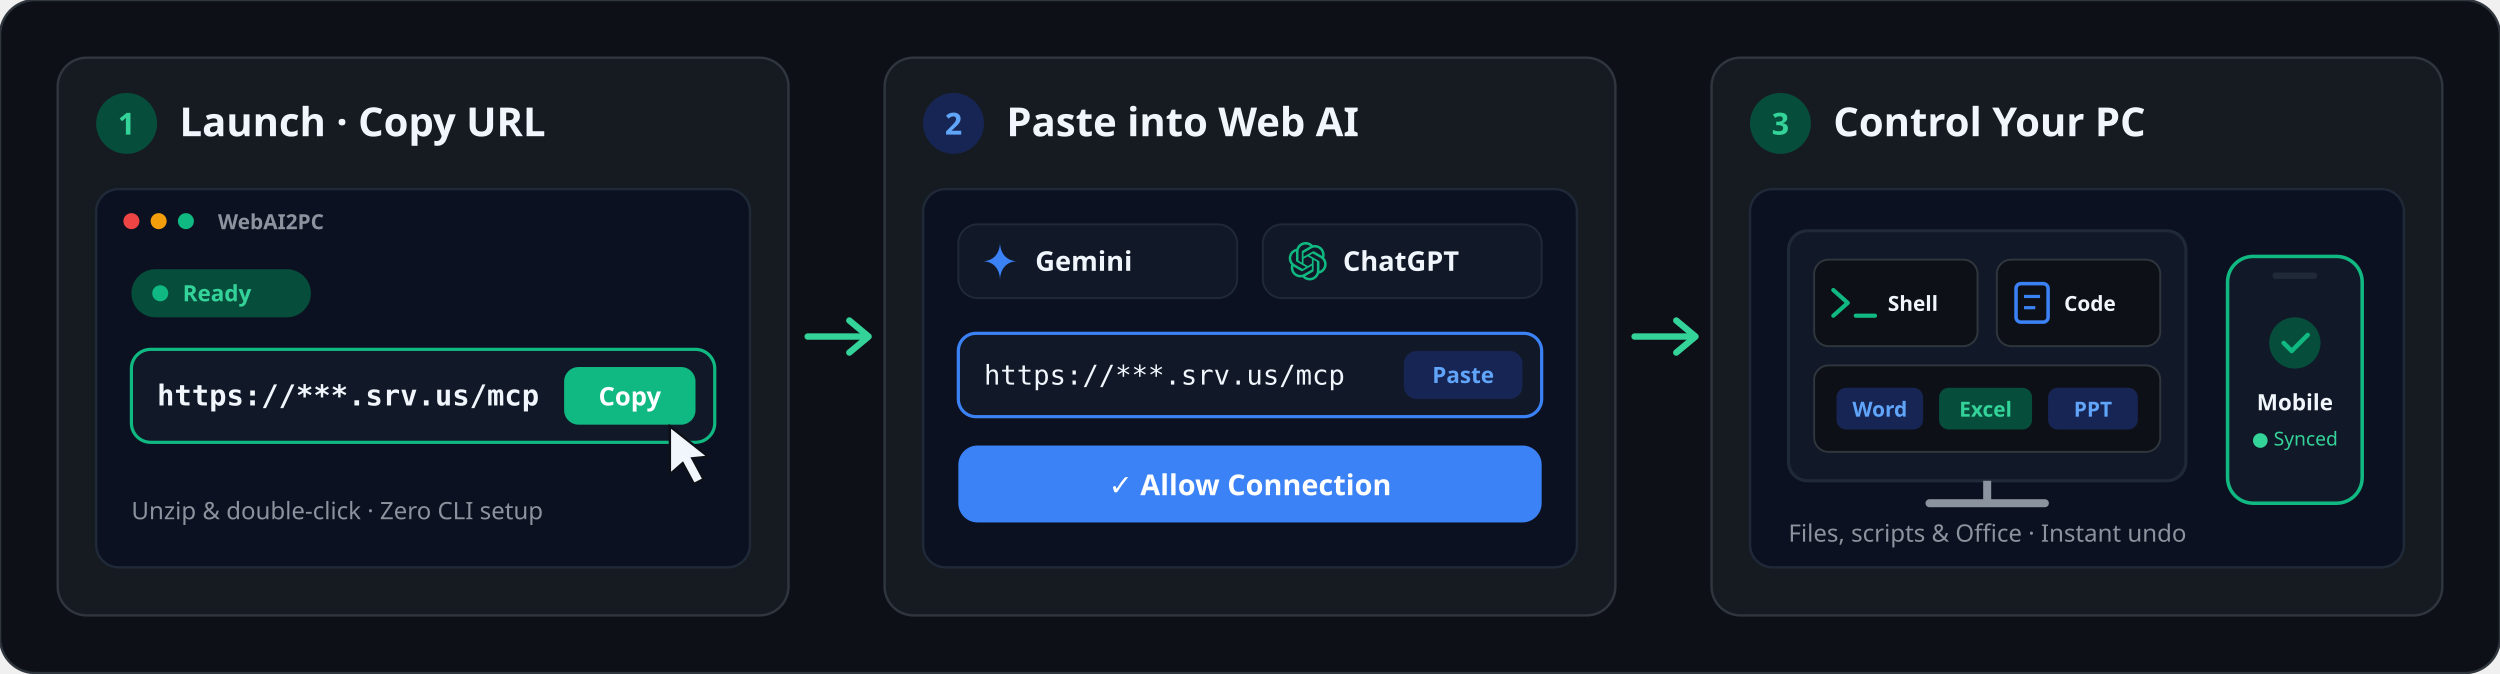
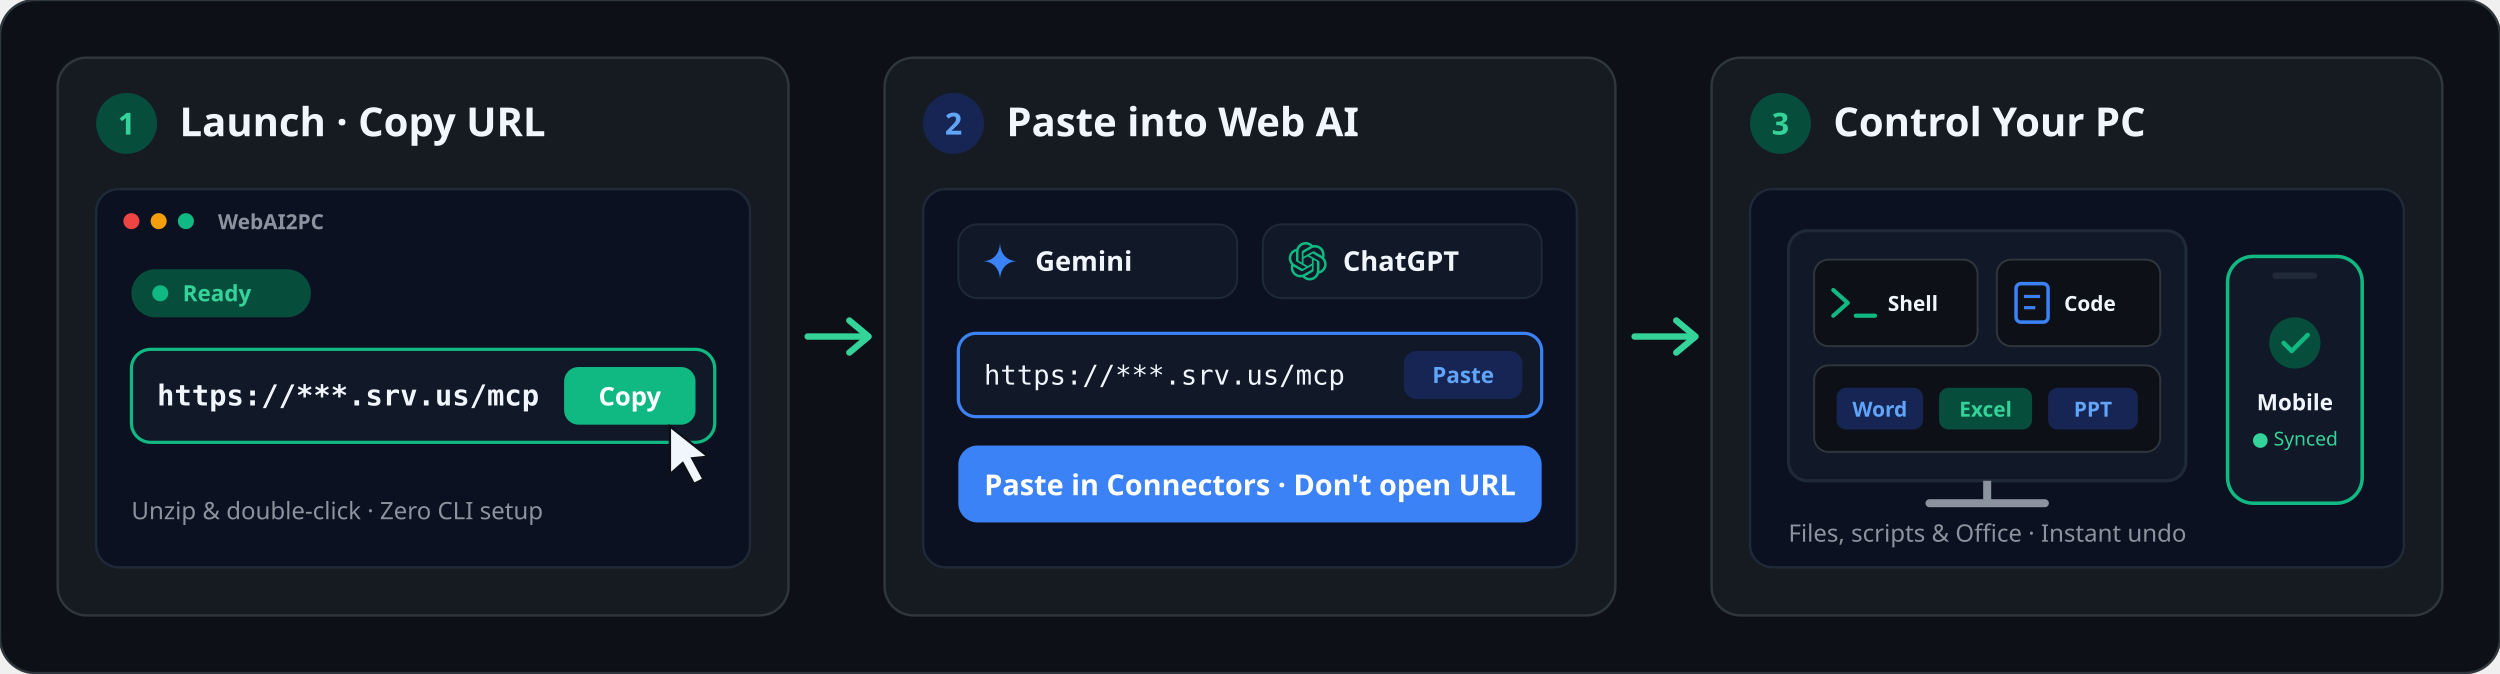
<svg xmlns="http://www.w3.org/2000/svg" viewBox="0 0 1560 420" width="1560" height="420">
  <rect width="1560" height="420" rx="22" fill="#0D1117" stroke="#30363D" stroke-width="1.5" />
  <g transform="translate(36, 36)">
    <rect width="456" height="348" rx="18" fill="#161B22" stroke="#30363D" stroke-width="1.5" />
    <rect x="24" y="22" width="38" height="38" rx="19" fill="#064E3B" />
    <text x="43" y="48" text-anchor="middle" font-family="Segoe UI, system-ui, sans-serif" font-size="19" font-weight="800" fill="#34D399">1</text>
    <text x="76" y="49" font-family="Segoe UI, system-ui, sans-serif" font-size="25" font-weight="700" fill="#F0F6FC">Launch · Copy URL</text>
    <g transform="translate(24, 82)">
      <rect width="408" height="236" rx="14" fill="#0B1120" stroke="#1F2937" stroke-width="1.5" />
      <circle cx="22" cy="20" r="5" fill="#EF4444" />
      <circle cx="39" cy="20" r="5" fill="#F59E0B" />
      <circle cx="56" cy="20" r="5" fill="#10B981" />
      <text x="76" y="25" font-family="Segoe UI, sans-serif" font-size="13" font-weight="600" fill="#8B949E">WebAI2PC</text>
      <rect x="22" y="50" width="112" height="30" rx="15" fill="#064E3B" />
      <circle cx="40" cy="65" r="5" fill="#10B981" />
      <text x="54" y="70" font-family="Segoe UI, sans-serif" font-size="14" font-weight="700" fill="#34D399">Ready</text>
      <rect x="22" y="100" width="364" height="58" rx="12" fill="#111827" stroke="#10B981" stroke-width="2" />
      <text x="38" y="135" font-family="Consolas, SFMono-Regular, monospace" font-size="18" font-weight="600" fill="#F0F6FC">https://***.srv.us/mcp</text>
      <rect x="292" y="111" width="82" height="36" rx="9" fill="#10B981" />
      <text x="333" y="135" text-anchor="middle" font-family="Segoe UI, sans-serif" font-size="16" font-weight="700" fill="#FFFFFF">Copy</text>
      <path d="M358 148 L358 178 L366 171 L373 184 L379 181 L372 168 L382 167 Z" fill="#F0F6FC" stroke="#0D1117" stroke-width="1.5" />
      <text x="22" y="206" font-family="Segoe UI, sans-serif" font-size="15" fill="#8B949E">Unzip &amp; double-click · Zero CLI setup</text>
    </g>
  </g>
  <g transform="translate(504, 210)">
    <line x1="0" y1="0" x2="36" y2="0" stroke="#34D399" stroke-width="4" stroke-linecap="round" />
    <path d="M26 -10 L38 0 L26 10" fill="none" stroke="#34D399" stroke-width="4" stroke-linecap="round" stroke-linejoin="round" />
  </g>
  <g transform="translate(552, 36)">
    <rect width="456" height="348" rx="18" fill="#161B22" stroke="#30363D" stroke-width="1.5" />
    <rect x="24" y="22" width="38" height="38" rx="19" fill="#172554" />
    <text x="43" y="48" text-anchor="middle" font-family="Segoe UI, system-ui, sans-serif" font-size="19" font-weight="800" fill="#60A5FA">2</text>
    <text x="76" y="49" font-family="Segoe UI, system-ui, sans-serif" font-size="25" font-weight="700" fill="#F0F6FC">Paste into Web AI</text>
    <g transform="translate(24, 82)">
      <rect width="408" height="236" rx="14" fill="#0B1120" stroke="#1F2937" stroke-width="1.5" />
      <g transform="translate(22, 22)">
        <rect width="174" height="46" rx="12" fill="#111827" stroke="#1F2937" stroke-width="1.2" />
        <path d="M26 11 C26 18 30 23 37 23 C30 23 26 28 26 35 C26 28 22 23 15 23 C22 23 26 18 26 11 Z" fill="#3B82F6" />
        <text x="48" y="29" font-family="Segoe UI, sans-serif" font-size="17" font-weight="700" fill="#F0F6FC">Gemini</text>
      </g>
      <g transform="translate(212, 22)">
        <rect width="174" height="46" rx="12" fill="#111827" stroke="#1F2937" stroke-width="1.2" />
        <g transform="translate(16, 11) scale(1.0)">
          <path d="M22.282 9.821a5.985 5.985 0 0 0-.516-4.911 6.046 6.046 0 0 0-6.51-2.9A6.065 6.065 0 0 0 4.981 4.182a5.985 5.985 0 0 0-3.998 2.9 6.046 6.046 0 0 0 .743 7.097 5.98 5.98 0 0 0 .511 4.911 6.051 6.051 0 0 0 6.515 2.9A5.985 5.985 0 0 0 13.26 24a6.056 6.056 0 0 0 5.772-4.206 5.989 5.989 0 0 0 3.998-2.9 6.056 6.056 0 0 0-.748-7.073zm-9.022 12.608a4.476 4.476 0 0 1-2.876-1.041l.142-.08 4.778-2.758a.795.795 0 0 0 .393-.681v-6.737l2.02 1.169a.071.071 0 0 1 .038.052v5.583a4.504 4.504 0 0 1-4.495 4.494zm-9.661-4.125a4.471 4.471 0 0 1-.535-3.014l.142.085 4.783 2.758a.771.771 0 0 0 .781 0l5.843-3.369v2.332a.08.08 0 0 1-.033.061L9.74 19.95a4.499 4.499 0 0 1-6.141-1.646zM2.341 7.896a4.485 4.485 0 0 1 2.365-1.973V11.6a.766.766 0 0 0 .388.676l5.814 3.354-2.02 1.169a.076.076 0 0 1-.071 0l-4.83-2.787A4.504 4.504 0 0 1 2.341 7.872zm16.596 3.856L13.104 8.364 15.119 7.2a.076.076 0 0 1 .071 0l4.83 2.791a4.494 4.494 0 0 1-.676 8.104v-5.677a.79.79 0 0 0-.407-.667zm2.011-3.023l-.142-.085-4.774-2.782a.776.776 0 0 0-.785 0L9.409 9.23V6.897a.066.066 0 0 1 .028-.061l4.83-2.787a4.499 4.499 0 0 1 6.68 4.66zM8.306 12.863l-2.02-1.164a.08.08 0 0 1-.038-.057V6.074a4.499 4.499 0 0 1 7.376-3.454l-.142.081L8.704 5.459a.795.795 0 0 0-.393.681zm1.098-2.365l2.602-1.5 2.607 1.5v2.999l-2.597 1.5-2.607-1.5Z" fill="#10B981" />
        </g>
        <text x="50" y="29" font-family="Segoe UI, sans-serif" font-size="17" font-weight="700" fill="#F0F6FC">ChatGPT</text>
      </g>
      <rect x="22" y="90" width="364" height="52" rx="11" fill="#111827" stroke="#3B82F6" stroke-width="2" />
      <text x="38" y="122" font-family="Consolas, SFMono-Regular, monospace" font-size="17" fill="#F0F6FC">https://***.srv.us/mcp</text>
      <rect x="300" y="101" width="74" height="30" rx="8" fill="#172554" />
      <text x="337" y="121" text-anchor="middle" font-family="Segoe UI, sans-serif" font-size="14" font-weight="700" fill="#60A5FA">Paste</text>
      <rect x="22" y="160" width="364" height="48" rx="12" fill="#3B82F6" />
-       <text x="204" y="191" text-anchor="middle" font-family="Segoe UI, sans-serif" font-size="18" font-weight="700" fill="#FFFFFF">✓  Allow Connection</text>
+       <text x="204" y="191" text-anchor="middle" font-family="Segoe UI, sans-serif" font-size="18" font-weight="700" fill="#FFFFFF">Paste in Connectors · Don't open URL</text>
    </g>
  </g>
  <g transform="translate(1020, 210)">
    <line x1="0" y1="0" x2="36" y2="0" stroke="#34D399" stroke-width="4" stroke-linecap="round" />
    <path d="M26 -10 L38 0 L26 10" fill="none" stroke="#34D399" stroke-width="4" stroke-linecap="round" stroke-linejoin="round" />
  </g>
  <g transform="translate(1068, 36)">
    <rect width="456" height="348" rx="18" fill="#161B22" stroke="#30363D" stroke-width="1.5" />
    <rect x="24" y="22" width="38" height="38" rx="19" fill="#064E3B" />
    <text x="43" y="48" text-anchor="middle" font-family="Segoe UI, system-ui, sans-serif" font-size="19" font-weight="800" fill="#34D399">3</text>
    <text x="76" y="49" font-family="Segoe UI, system-ui, sans-serif" font-size="25" font-weight="700" fill="#F0F6FC">Control Your PC</text>
    <g transform="translate(24, 82)">
      <rect width="408" height="236" rx="14" fill="#0B1120" stroke="#1F2937" stroke-width="1.5" />
      <rect x="24" y="26" width="248" height="156" rx="12" fill="#111827" stroke="#1F2937" stroke-width="2" />
      <line x1="112" y1="196" x2="184" y2="196" stroke="#8B949E" stroke-width="5" stroke-linecap="round" />
      <line x1="148" y1="182" x2="148" y2="196" stroke="#8B949E" stroke-width="5" />
      <rect x="40" y="44" width="102" height="54" rx="9" fill="#0D1117" stroke="#30363D" stroke-width="1.2" />
      <path d="M52 63 L61 71 L52 79" fill="none" stroke="#10B981" stroke-width="2.6" stroke-linecap="round" stroke-linejoin="round" />
      <line x1="66" y1="79" x2="78" y2="79" stroke="#10B981" stroke-width="2.6" stroke-linecap="round" />
      <text x="86" y="76" font-family="Segoe UI, sans-serif" font-size="13" font-weight="600" fill="#F0F6FC">Shell</text>
      <rect x="154" y="44" width="102" height="54" rx="9" fill="#0D1117" stroke="#30363D" stroke-width="1.2" />
      <rect x="166" y="59" width="20" height="24" rx="3" fill="none" stroke="#3B82F6" stroke-width="2.2" />
      <line x1="171" y1="67" x2="181" y2="67" stroke="#3B82F6" stroke-width="2" />
      <line x1="171" y1="74" x2="178" y2="74" stroke="#3B82F6" stroke-width="2" />
      <text x="196" y="76" font-family="Segoe UI, sans-serif" font-size="13" font-weight="600" fill="#F0F6FC">Code</text>
      <rect x="40" y="110" width="216" height="54" rx="9" fill="#0D1117" stroke="#30363D" stroke-width="1.2" />
      <rect x="54" y="124" width="54" height="26" rx="6" fill="#172554" />
      <text x="81" y="142" text-anchor="middle" font-family="Segoe UI, sans-serif" font-size="13" font-weight="700" fill="#60A5FA">Word</text>
      <rect x="118" y="124" width="58" height="26" rx="6" fill="#064E3B" />
      <text x="147" y="142" text-anchor="middle" font-family="Segoe UI, sans-serif" font-size="13" font-weight="700" fill="#34D399">Excel</text>
      <rect x="186" y="124" width="56" height="26" rx="6" fill="#172554" />
      <text x="214" y="142" text-anchor="middle" font-family="Segoe UI, sans-serif" font-size="13" font-weight="700" fill="#60A5FA">PPT</text>
      <rect x="298" y="42" width="84" height="154" rx="16" fill="#111827" stroke="#10B981" stroke-width="2.2" />
      <rect x="326" y="52" width="28" height="4" rx="2" fill="#1F2937" />
      <circle cx="340" cy="96" r="16" fill="#064E3B" />
      <path d="M333 96 L338 101 L348 91" fill="none" stroke="#10B981" stroke-width="2.8" stroke-linecap="round" stroke-linejoin="round" />
      <text x="340" y="138" text-anchor="middle" font-family="Segoe UI, sans-serif" font-size="14" font-weight="700" fill="#F0F6FC">Mobile</text>
      <text x="340" y="160" text-anchor="middle" font-family="Segoe UI, sans-serif" font-size="12" fill="#34D399">● Synced</text>
      <text x="24" y="220" font-family="Segoe UI, sans-serif" font-size="15" fill="#8B949E">Files, scripts &amp; Office · Instant undo</text>
    </g>
  </g>
</svg>
